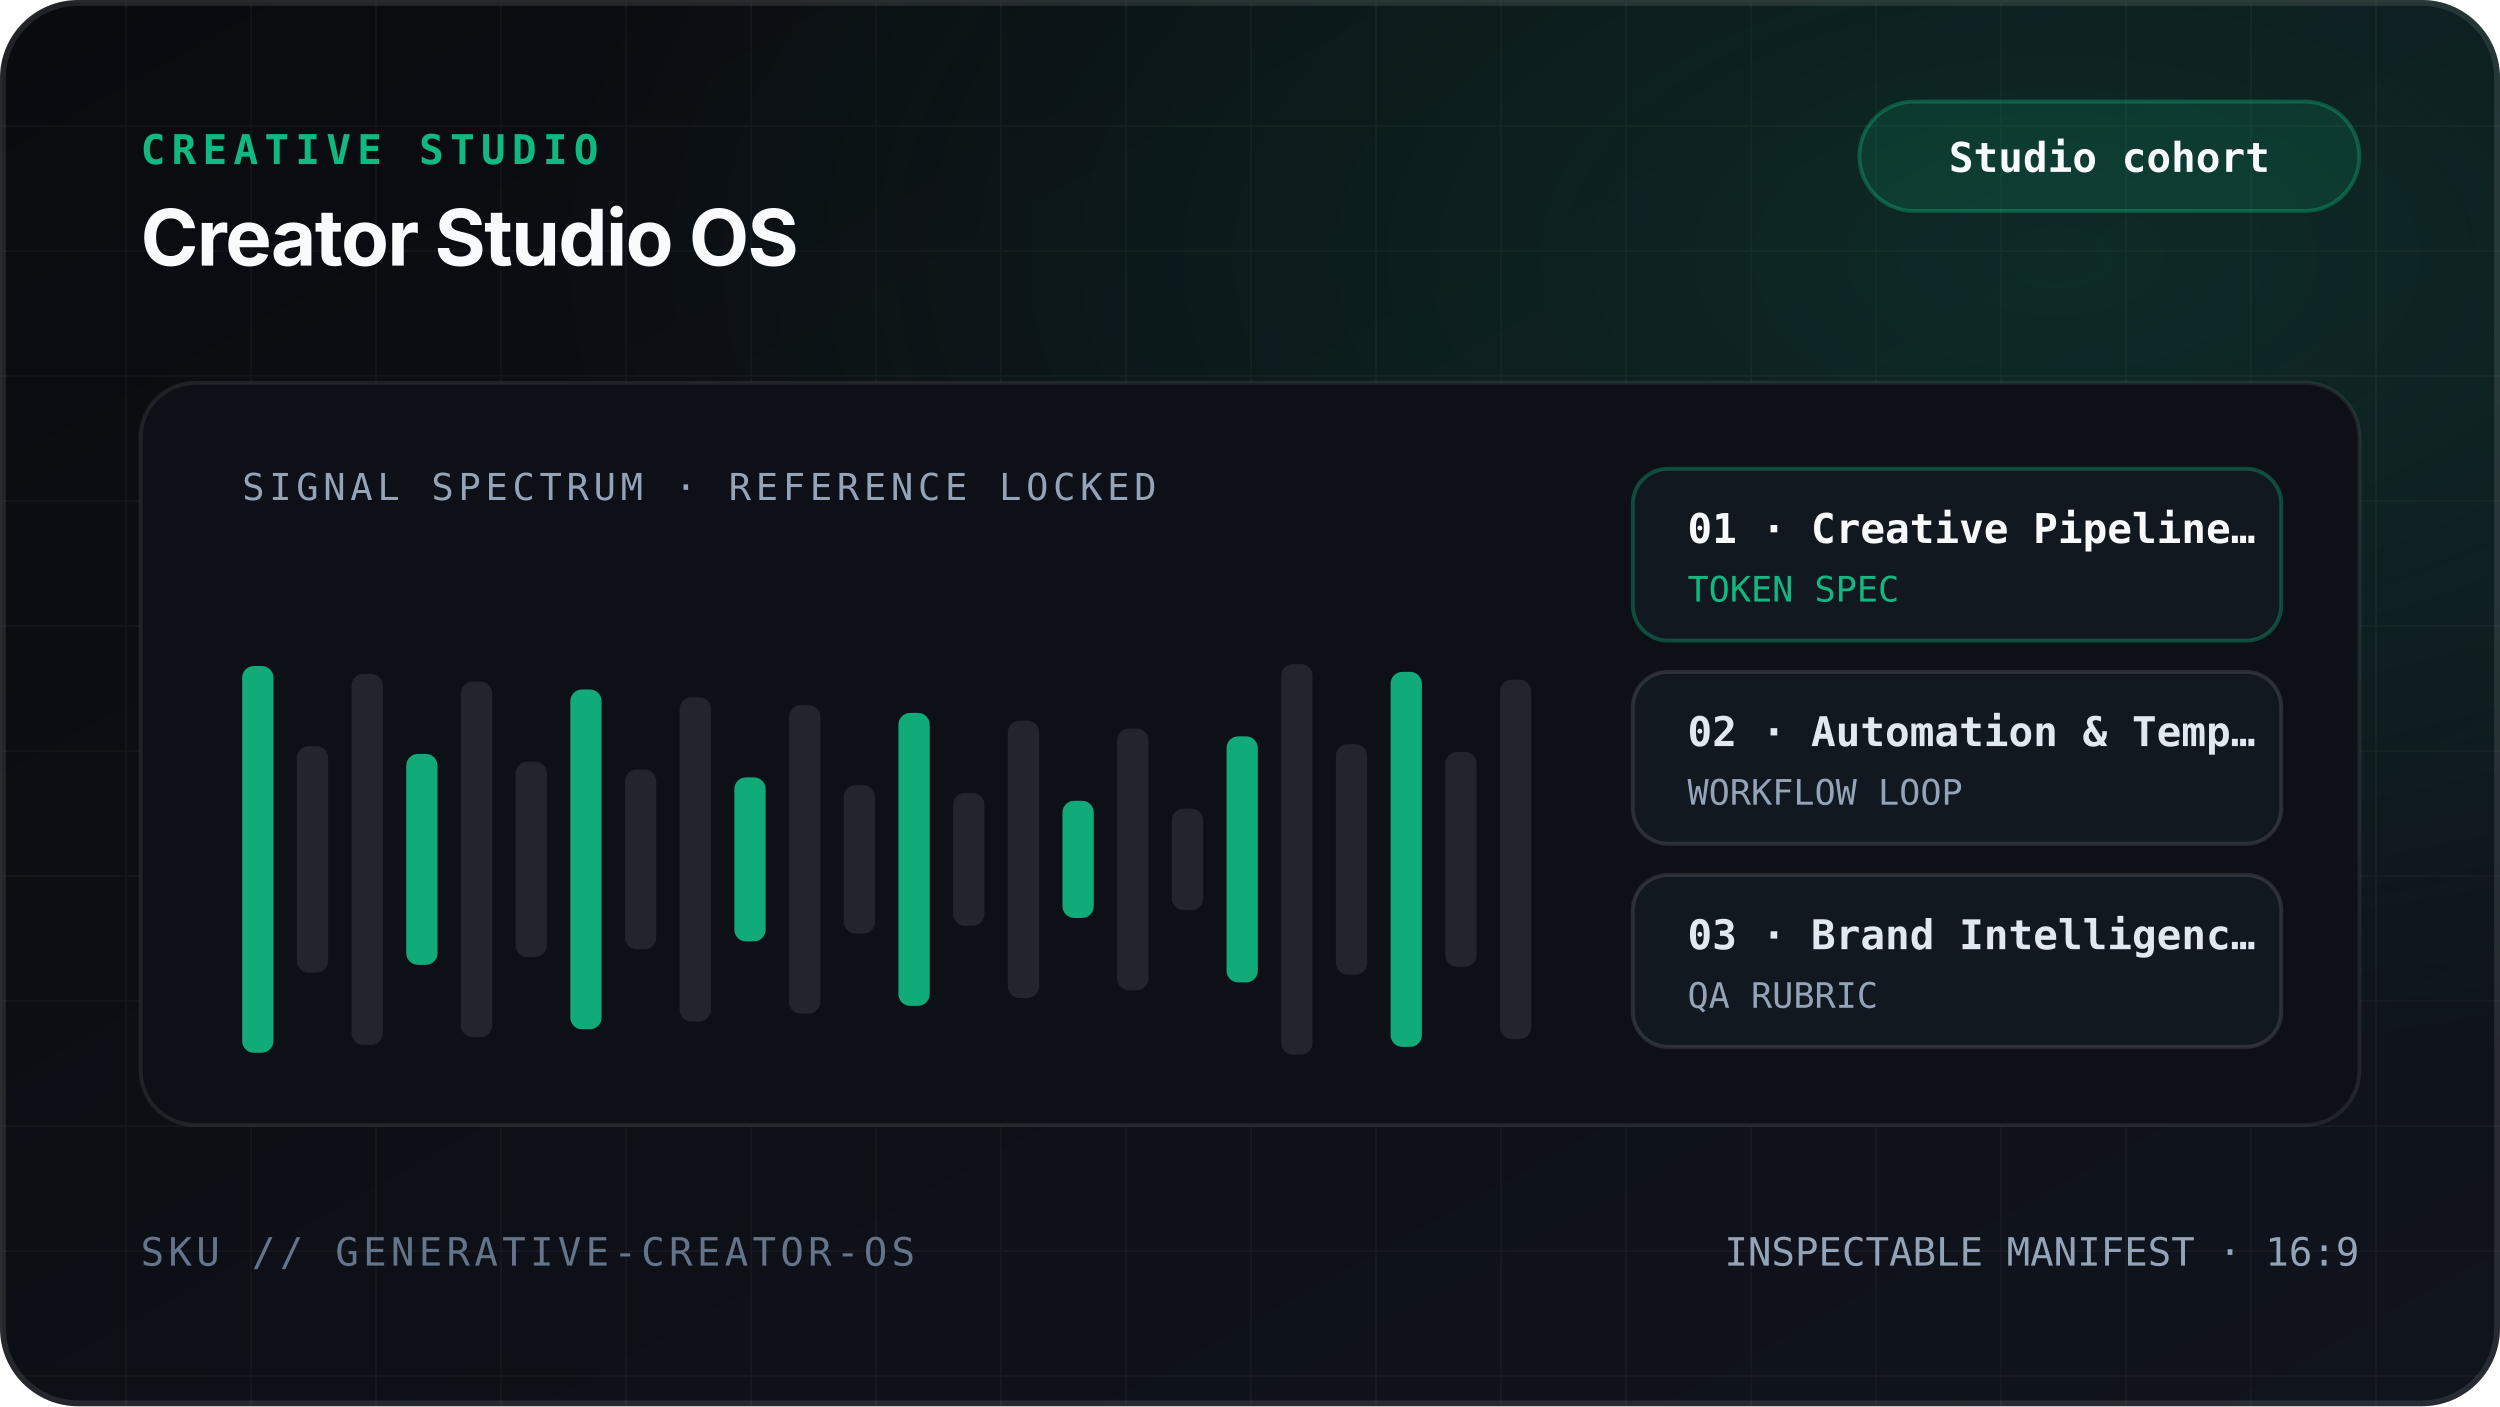
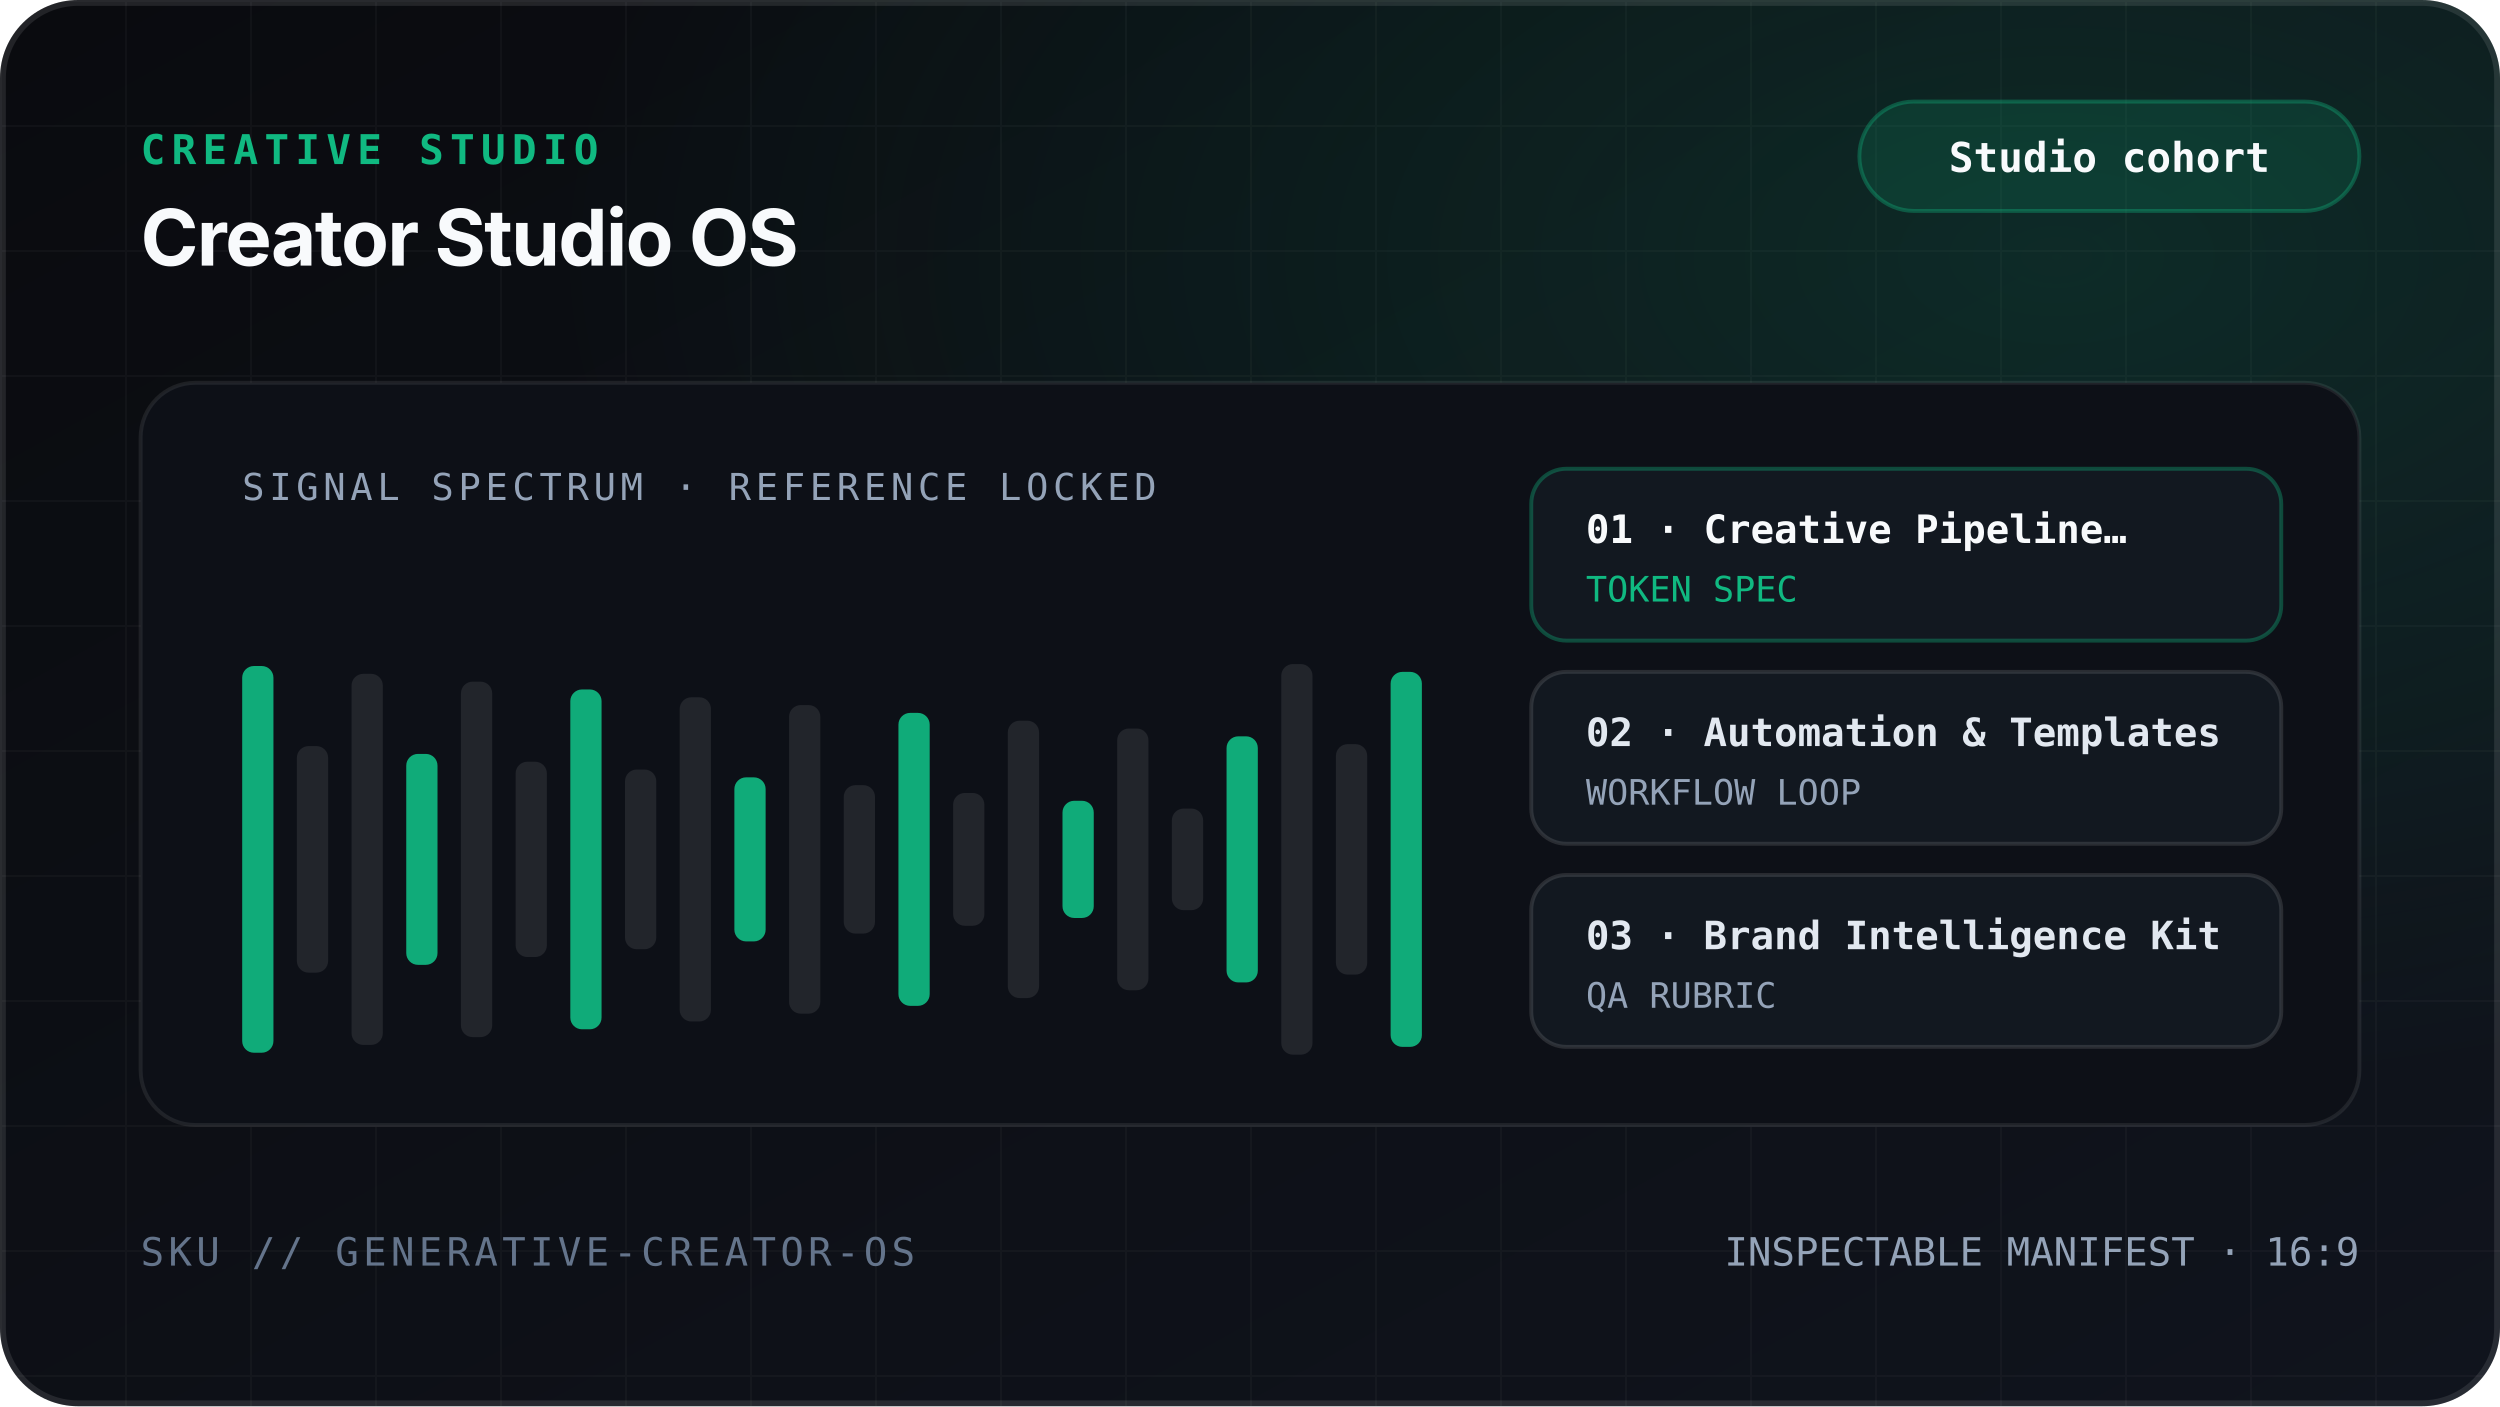
<svg xmlns="http://www.w3.org/2000/svg" viewBox="0 0 640 360" width="640" height="360" role="img" aria-labelledby="title-generative-creator-os desc-generative-creator-os">
  <defs>
    <linearGradient id="bg-generative-creator-os" x1="0" y1="0" x2="1" y2="1">
      <stop offset="0%" stop-color="#0A0B0F" />
      <stop offset="100%" stop-color="#10141D" />
    </linearGradient>
    <radialGradient id="glow-generative-creator-os" cx="82%" cy="18%" r="60%">
      <stop offset="0%" stop-color="#10B981" stop-opacity="0.16" />
      <stop offset="100%" stop-color="#10B981" stop-opacity="0" />
    </radialGradient>
    <pattern id="grid-generative-creator-os" width="32" height="32" patternUnits="userSpaceOnUse">
      <path d="M 32 0 L 0 0 0 32" fill="none" stroke="rgba(255,255,255,0.028)" stroke-width="1" />
    </pattern>
  </defs>
  <rect width="640" height="360" rx="20" fill="url(#bg-generative-creator-os)" />
  <rect width="640" height="360" rx="20" fill="url(#grid-generative-creator-os)" />
  <rect width="640" height="360" rx="20" fill="url(#glow-generative-creator-os)" />
  <rect x="0.75" y="0.75" width="638.5" height="358.5" rx="19.25" fill="none" stroke="rgba(255,255,255,0.10)" stroke-width="1.5" />
  <text x="36" y="42" fill="#10B981" font-family="ui-monospace, SFMono-Regular, Consolas, monospace" font-size="10.5" font-weight="600" letter-spacing="1.6">CREATIVE STUDIO</text>
  <text x="36" y="68" fill="#F8FAFC" font-family="ui-sans-serif, system-ui, -apple-system, sans-serif" font-size="20" font-weight="700" letter-spacing="-0.4">Creator Studio OS</text>
  <rect x="476" y="26" width="128" height="28" rx="14" fill="rgba(16, 185, 129, 0.14)" stroke="rgba(16, 185, 129, 0.34)" />
  <text x="540" y="44" text-anchor="middle" fill="#F8FAFC" font-family="ui-monospace, SFMono-Regular, Consolas, monospace" font-size="10.5" font-weight="600">Studio cohort</text>
  <g transform="translate(36, 98)">
    <rect x="0" y="0" width="568" height="190" rx="14" fill="#0D1017" stroke="rgba(255,255,255,0.08)" />
    <text x="26" y="30" fill="#94A3B8" font-family="ui-monospace, SFMono-Regular, Consolas, monospace" font-size="9.5" letter-spacing="1.2">SIGNAL SPECTRUM · REFERENCE LOCKED</text>
    <rect x="26" y="72.5" width="8" height="99" rx="3" fill="#10B981" opacity="0.92" />
    <rect x="40" y="93.0" width="8" height="58" rx="3" fill="rgba(255,255,255,0.16)" opacity="0.55" />
    <rect x="54" y="74.5" width="8" height="95" rx="3" fill="rgba(255,255,255,0.16)" opacity="0.55" />
    <rect x="68" y="95.0" width="8" height="54" rx="3" fill="#10B981" opacity="0.92" />
    <rect x="82" y="76.5" width="8" height="91" rx="3" fill="rgba(255,255,255,0.16)" opacity="0.55" />
    <rect x="96" y="97.0" width="8" height="50" rx="3" fill="rgba(255,255,255,0.16)" opacity="0.55" />
    <rect x="110" y="78.5" width="8" height="87" rx="3" fill="#10B981" opacity="0.92" />
    <rect x="124" y="99.0" width="8" height="46" rx="3" fill="rgba(255,255,255,0.16)" opacity="0.55" />
    <rect x="138" y="80.5" width="8" height="83" rx="3" fill="rgba(255,255,255,0.16)" opacity="0.55" />
    <rect x="152" y="101.0" width="8" height="42" rx="3" fill="#10B981" opacity="0.92" />
    <rect x="166" y="82.5" width="8" height="79" rx="3" fill="rgba(255,255,255,0.16)" opacity="0.55" />
    <rect x="180" y="103.0" width="8" height="38" rx="3" fill="rgba(255,255,255,0.16)" opacity="0.55" />
    <rect x="194" y="84.5" width="8" height="75" rx="3" fill="#10B981" opacity="0.92" />
    <rect x="208" y="105.0" width="8" height="34" rx="3" fill="rgba(255,255,255,0.16)" opacity="0.55" />
    <rect x="222" y="86.5" width="8" height="71" rx="3" fill="rgba(255,255,255,0.16)" opacity="0.55" />
    <rect x="236" y="107.0" width="8" height="30" rx="3" fill="#10B981" opacity="0.92" />
    <rect x="250" y="88.5" width="8" height="67" rx="3" fill="rgba(255,255,255,0.16)" opacity="0.55" />
    <rect x="264" y="109.0" width="8" height="26" rx="3" fill="rgba(255,255,255,0.16)" opacity="0.55" />
    <rect x="278" y="90.5" width="8" height="63" rx="3" fill="#10B981" opacity="0.92" />
    <rect x="292" y="72.0" width="8" height="100" rx="3" fill="rgba(255,255,255,0.16)" opacity="0.55" />
    <rect x="306" y="92.5" width="8" height="59" rx="3" fill="rgba(255,255,255,0.16)" opacity="0.55" />
    <rect x="320" y="74.0" width="8" height="96" rx="3" fill="#10B981" opacity="0.92" />
-     <rect x="334" y="94.5" width="8" height="55" rx="3" fill="rgba(255,255,255,0.16)" opacity="0.55" />
-     <rect x="348" y="76.0" width="8" height="92" rx="3" fill="rgba(255,255,255,0.16)" opacity="0.55" />
-     <rect x="382" y="22" width="166" height="44" rx="9" fill="#121820" stroke="rgba(16, 185, 129, 0.34)" />
-     <text x="396" y="41" fill="#F8FAFC" font-family="ui-monospace, SFMono-Regular, Consolas, monospace" font-size="10.5" font-weight="600">01 · Creative Pipeline…</text>
-     <text x="396" y="56" fill="#10B981" font-family="ui-monospace, SFMono-Regular, Consolas, monospace" font-size="9">TOKEN SPEC</text>
-     <rect x="382" y="74" width="166" height="44" rx="9" fill="#121820" stroke="rgba(255,255,255,0.12)" />
-     <text x="396" y="93" fill="#E2E8F0" font-family="ui-monospace, SFMono-Regular, Consolas, monospace" font-size="10.5" font-weight="600">02 · Automation &amp; Temp…</text>
-     <text x="396" y="108" fill="#94A3B8" font-family="ui-monospace, SFMono-Regular, Consolas, monospace" font-size="9">WORKFLOW LOOP</text>
-     <rect x="382" y="126" width="166" height="44" rx="9" fill="#121820" stroke="rgba(255,255,255,0.12)" />
-     <text x="396" y="145" fill="#E2E8F0" font-family="ui-monospace, SFMono-Regular, Consolas, monospace" font-size="10.5" font-weight="600">03 · Brand Intelligenc…</text>
-     <text x="396" y="160" fill="#94A3B8" font-family="ui-monospace, SFMono-Regular, Consolas, monospace" font-size="9">QA RUBRIC</text>
+     <rect x="356" y="22" width="192" height="44" rx="9" fill="#121820" stroke="rgba(16, 185, 129, 0.34)" />
+     <text x="370" y="41" fill="#F8FAFC" font-family="ui-monospace, SFMono-Regular, Consolas, monospace" font-size="10" font-weight="600">01 · Creative Pipeline…</text>
+     <text x="370" y="56" fill="#10B981" font-family="ui-monospace, SFMono-Regular, Consolas, monospace" font-size="9">TOKEN SPEC</text>
+     <rect x="356" y="74" width="192" height="44" rx="9" fill="#121820" stroke="rgba(255,255,255,0.12)" />
+     <text x="370" y="93" fill="#E2E8F0" font-family="ui-monospace, SFMono-Regular, Consolas, monospace" font-size="10" font-weight="600">02 · Automation &amp; Templates</text>
+     <text x="370" y="108" fill="#94A3B8" font-family="ui-monospace, SFMono-Regular, Consolas, monospace" font-size="9">WORKFLOW LOOP</text>
+     <rect x="356" y="126" width="192" height="44" rx="9" fill="#121820" stroke="rgba(255,255,255,0.12)" />
+     <text x="370" y="145" fill="#E2E8F0" font-family="ui-monospace, SFMono-Regular, Consolas, monospace" font-size="10" font-weight="600">03 · Brand Intelligence Kit</text>
+     <text x="370" y="160" fill="#94A3B8" font-family="ui-monospace, SFMono-Regular, Consolas, monospace" font-size="9">QA RUBRIC</text>
  </g>
  <text x="36" y="324" fill="#64748B" font-family="ui-monospace, SFMono-Regular, Consolas, monospace" font-size="10" letter-spacing="1.1">SKU // GENERATIVE-CREATOR-OS</text>
  <text x="604" y="324" text-anchor="end" fill="#94A3B8" font-family="ui-monospace, SFMono-Regular, Consolas, monospace" font-size="10">INSPECTABLE MANIFEST · 16:9</text>
</svg>
